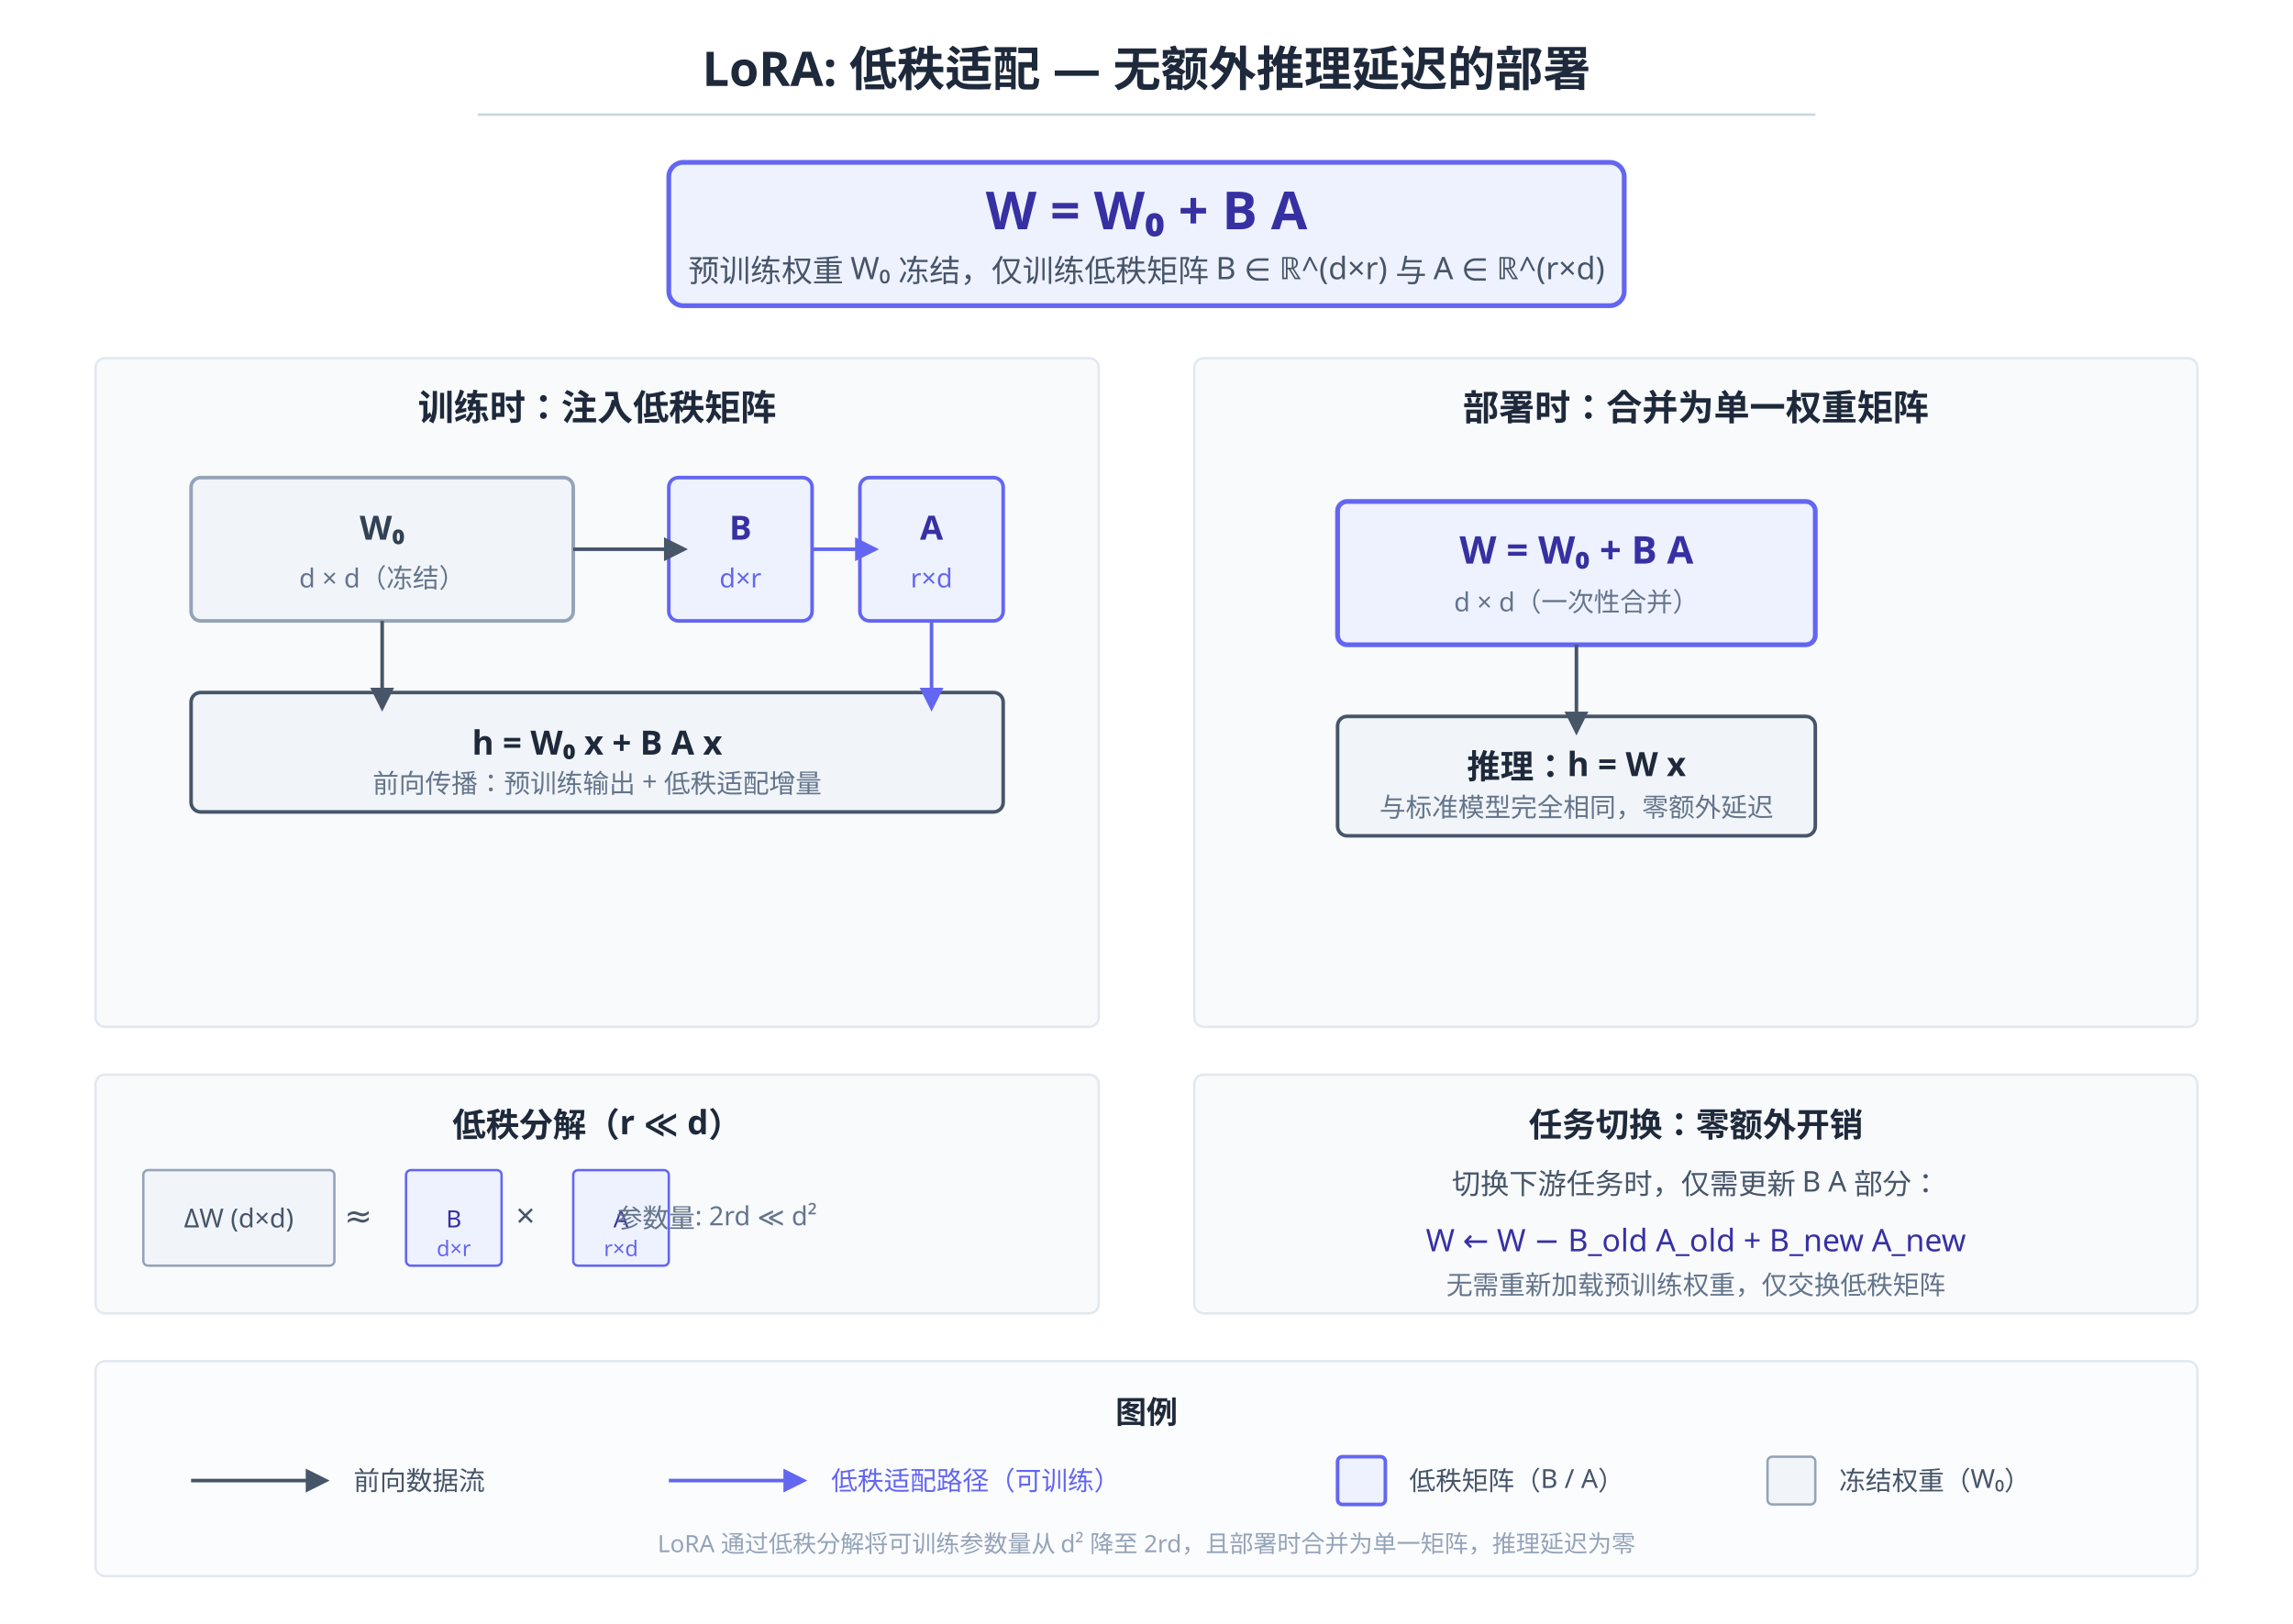
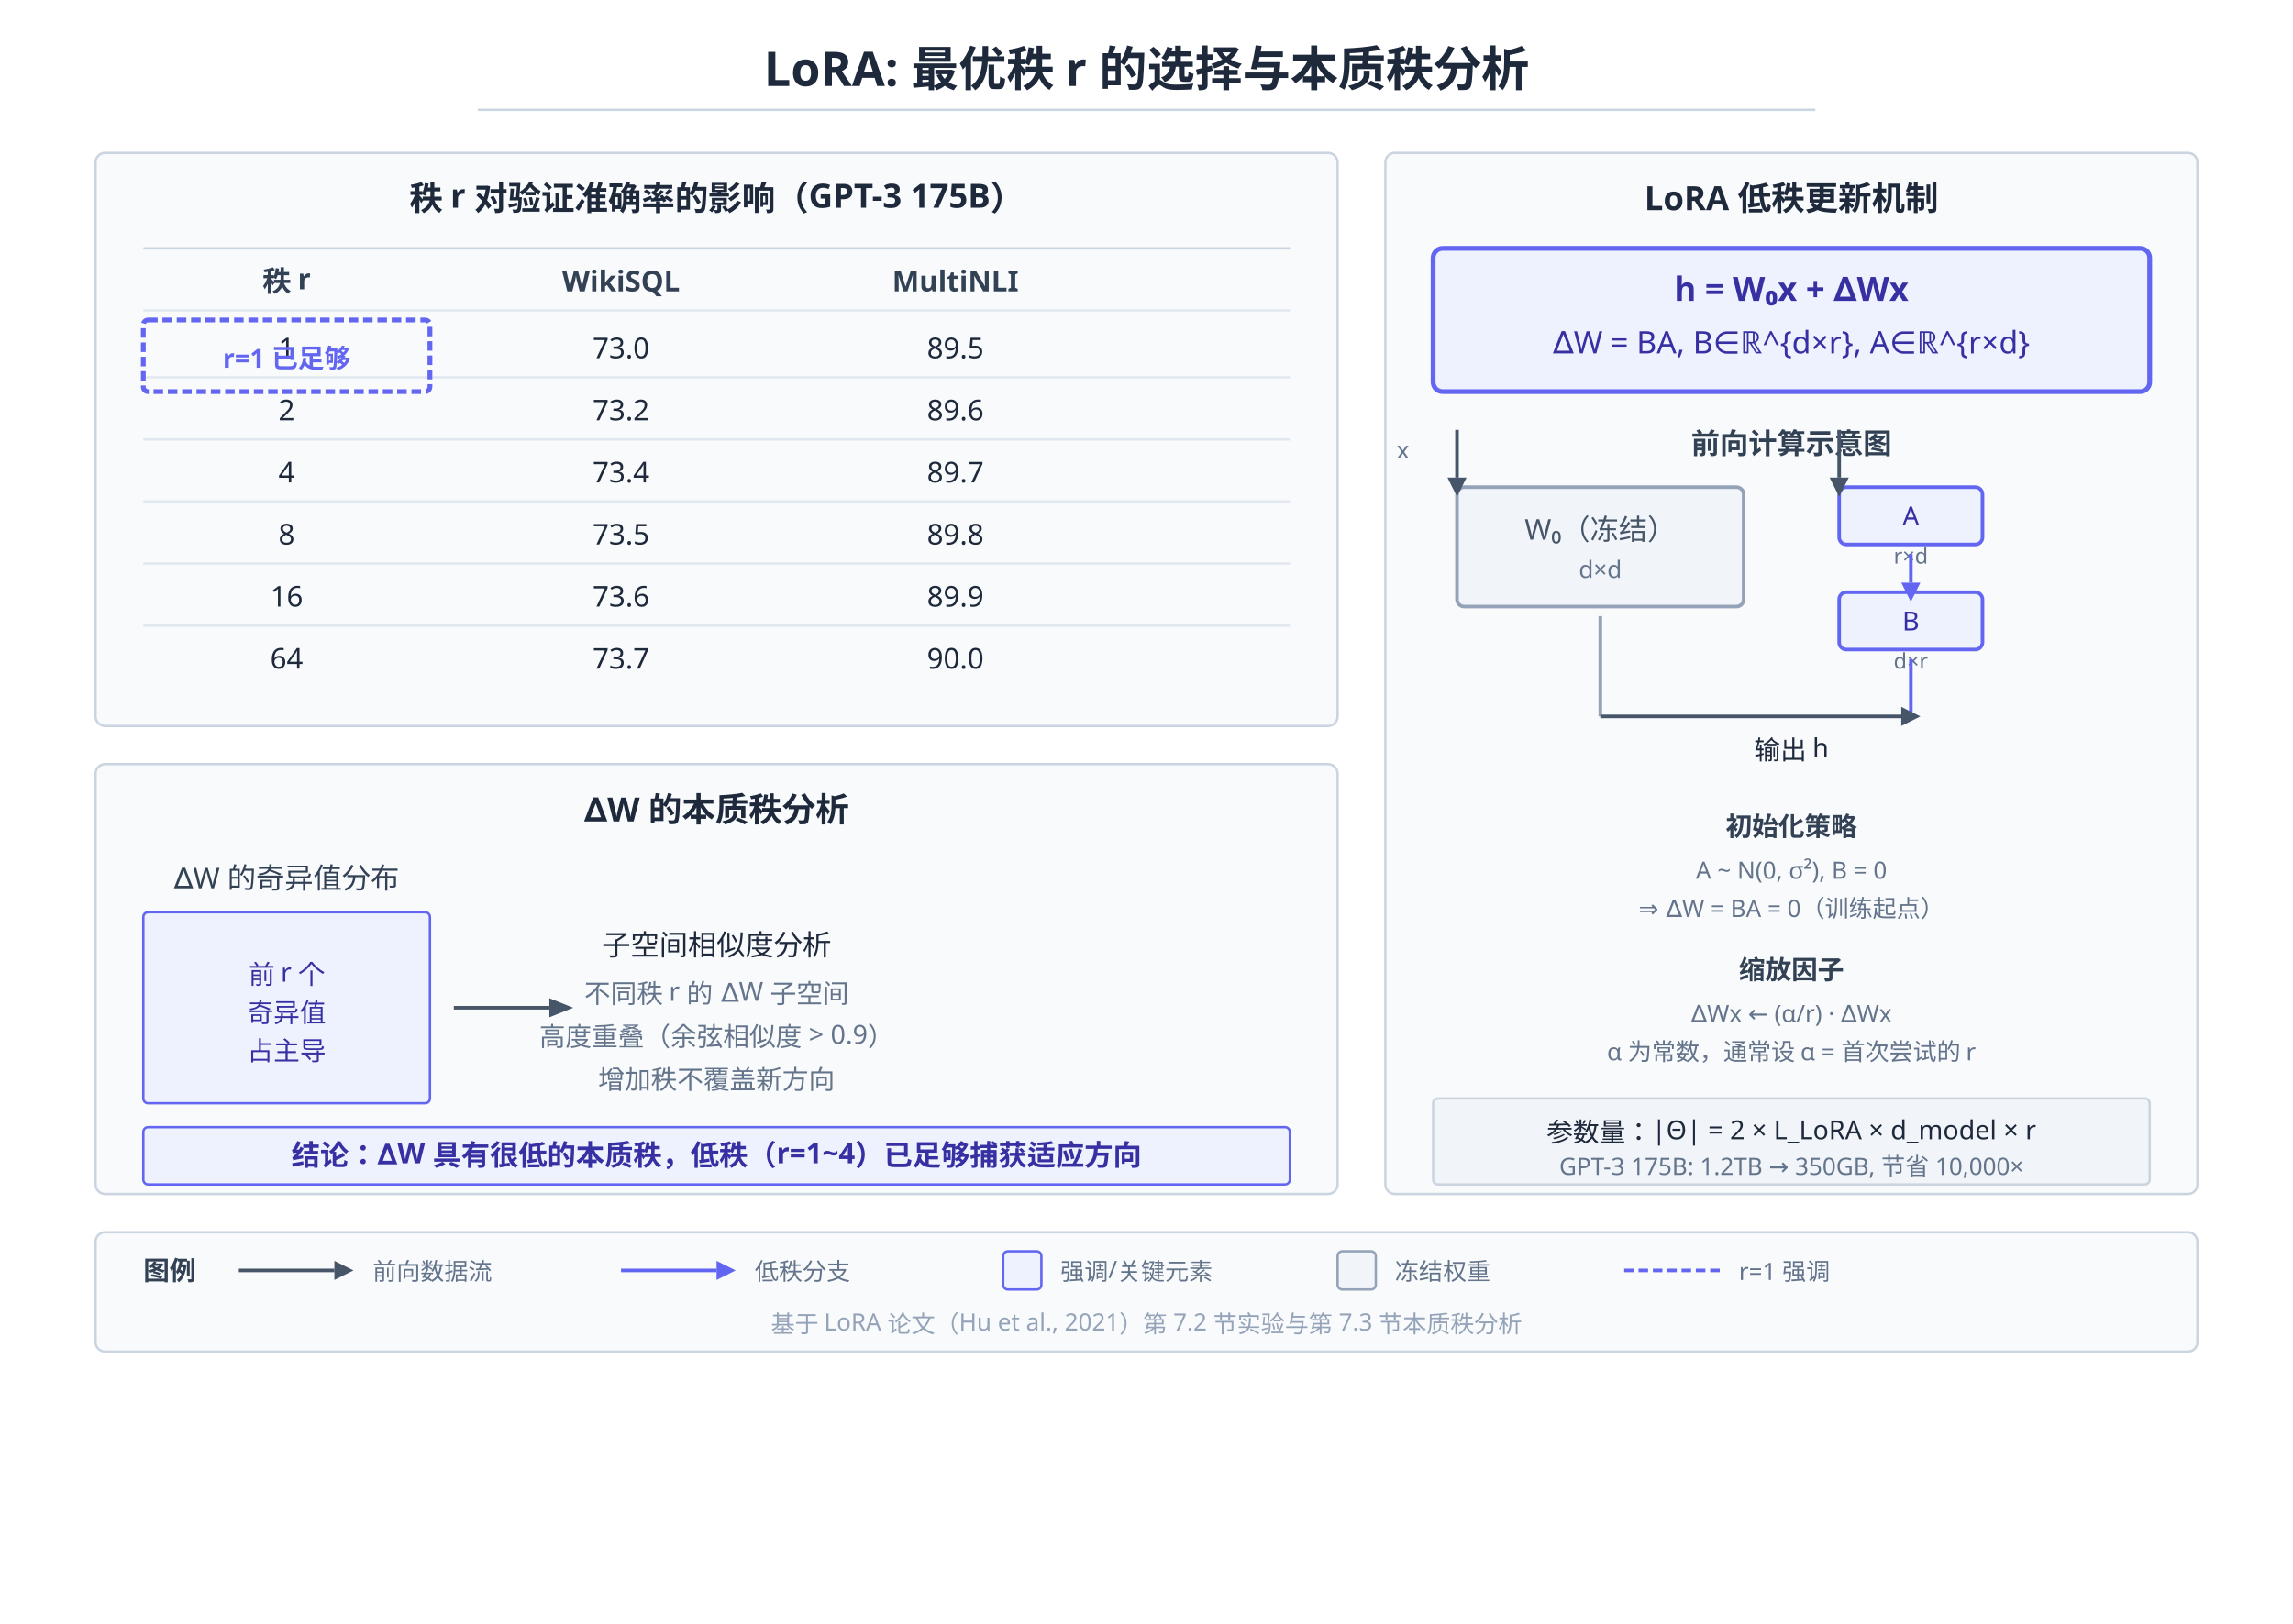
<svg xmlns="http://www.w3.org/2000/svg" viewBox="0 0 960 680" font-family="'Segoe UI','PingFang SC','Microsoft YaHei',sans-serif" width="960" height="680">
  <rect x="0" y="0" width="960" height="680" fill="#ffffff" />
-   <text x="480" y="36" text-anchor="middle" font-size="20" font-weight="bold" fill="#1e293b">LoRA: 低秩适配 — 无额外推理延迟的部署</text>
-   <line x1="200" y1="48" x2="760" y2="48" stroke="#cbd5e1" stroke-width="1" />
-   <rect x="280" y="68" width="400" height="60" rx="6" fill="#eef2ff" stroke="#6366f1" stroke-width="2" />
-   <text x="480" y="96" text-anchor="middle" font-size="22" font-weight="bold" fill="#3730a3">W = W₀ + B A</text>
-   <text x="480" y="118" text-anchor="middle" font-size="13" fill="#475569">预训练权重 W₀ 冻结，仅训练低秩矩阵 B ∈ ℝ^(d×r) 与 A ∈ ℝ^(r×d)</text>
-   <rect x="40" y="150" width="420" height="280" rx="4" fill="#f8fafc" stroke="#e2e8f0" stroke-width="1" />
-   <text x="250" y="176" text-anchor="middle" font-size="15" font-weight="bold" fill="#1e293b">训练时：注入低秩矩阵</text>
-   <rect x="80" y="200" width="160" height="60" rx="4" fill="#f1f5f9" stroke="#94a3b8" stroke-width="1.5" />
-   <text x="160" y="226" text-anchor="middle" font-size="14" font-weight="bold" fill="#334155">W₀</text>
-   <text x="160" y="246" text-anchor="middle" font-size="11" fill="#64748b">d × d（冻结）</text>
-   <rect x="280" y="200" width="60" height="60" rx="4" fill="#eef2ff" stroke="#6366f1" stroke-width="1.5" />
-   <text x="310" y="226" text-anchor="middle" font-size="14" font-weight="bold" fill="#3730a3">B</text>
-   <text x="310" y="246" text-anchor="middle" font-size="11" fill="#6366f1">d×r</text>
-   <rect x="360" y="200" width="60" height="60" rx="4" fill="#eef2ff" stroke="#6366f1" stroke-width="1.5" />
-   <text x="390" y="226" text-anchor="middle" font-size="14" font-weight="bold" fill="#3730a3">A</text>
-   <text x="390" y="246" text-anchor="middle" font-size="11" fill="#6366f1">r×d</text>
-   <line x1="240" y1="230" x2="280" y2="230" stroke="#475569" stroke-width="1.5" />
-   <polygon points="278,225 288,230 278,235" fill="#475569" />
-   <line x1="340" y1="230" x2="360" y2="230" stroke="#6366f1" stroke-width="1.5" />
-   <polygon points="358,225 368,230 358,235" fill="#6366f1" />
-   <rect x="80" y="290" width="340" height="50" rx="4" fill="#f1f5f9" stroke="#475569" stroke-width="1.5" />
-   <text x="250" y="316" text-anchor="middle" font-size="14" font-weight="bold" fill="#1e293b">h = W₀ x + B A x</text>
-   <text x="250" y="332" text-anchor="middle" font-size="11" fill="#64748b">前向传播：预训练输出 + 低秩适配增量</text>
-   <line x1="160" y1="260" x2="160" y2="290" stroke="#475569" stroke-width="1.5" />
-   <polygon points="155,288 160,298 165,288" fill="#475569" />
-   <line x1="390" y1="260" x2="390" y2="290" stroke="#6366f1" stroke-width="1.5" />
-   <polygon points="385,288 390,298 395,288" fill="#6366f1" />
-   <rect x="500" y="150" width="420" height="280" rx="4" fill="#f8fafc" stroke="#e2e8f0" stroke-width="1" />
-   <text x="710" y="176" text-anchor="middle" font-size="15" font-weight="bold" fill="#1e293b">部署时：合并为单一权重矩阵</text>
-   <rect x="560" y="210" width="200" height="60" rx="4" fill="#eef2ff" stroke="#6366f1" stroke-width="2" />
-   <text x="660" y="236" text-anchor="middle" font-size="16" font-weight="bold" fill="#3730a3">W = W₀ + B A</text>
-   <text x="660" y="256" text-anchor="middle" font-size="11" fill="#64748b">d × d（一次性合并）</text>
-   <rect x="560" y="300" width="200" height="50" rx="4" fill="#f1f5f9" stroke="#475569" stroke-width="1.5" />
-   <text x="660" y="326" text-anchor="middle" font-size="14" font-weight="bold" fill="#1e293b">推理：h = W x</text>
-   <text x="660" y="342" text-anchor="middle" font-size="11" fill="#64748b">与标准模型完全相同，零额外延迟</text>
-   <line x1="660" y1="270" x2="660" y2="300" stroke="#475569" stroke-width="1.5" />
-   <polygon points="655,298 660,308 665,298" fill="#475569" />
-   <rect x="500" y="450" width="420" height="100" rx="4" fill="#f8fafc" stroke="#e2e8f0" stroke-width="1" />
-   <text x="710" y="476" text-anchor="middle" font-size="14" font-weight="bold" fill="#1e293b">任务切换：零额外开销</text>
-   <text x="710" y="500" text-anchor="middle" font-size="12" fill="#475569">切换下游任务时，仅需更新 B A 部分：</text>
-   <text x="710" y="524" text-anchor="middle" font-size="13" fill="#3730a3">W ← W − B_old A_old + B_new A_new</text>
-   <text x="710" y="542" text-anchor="middle" font-size="11" fill="#64748b">无需重新加载预训练权重，仅交换低秩矩阵</text>
-   <rect x="40" y="450" width="420" height="100" rx="4" fill="#f8fafc" stroke="#e2e8f0" stroke-width="1" />
-   <text x="250" y="476" text-anchor="middle" font-size="14" font-weight="bold" fill="#1e293b">低秩分解（r ≪ d）</text>
-   <rect x="60" y="490" width="80" height="40" rx="2" fill="#f1f5f9" stroke="#94a3b8" stroke-width="1" />
-   <text x="100" y="514" text-anchor="middle" font-size="11" fill="#475569">ΔW (d×d)</text>
-   <text x="150" y="514" text-anchor="middle" font-size="14" fill="#475569">≈</text>
-   <rect x="170" y="490" width="40" height="40" rx="2" fill="#eef2ff" stroke="#6366f1" stroke-width="1" />
-   <text x="190" y="514" text-anchor="middle" font-size="10" fill="#3730a3">B</text>
-   <text x="190" y="526" text-anchor="middle" font-size="9" fill="#6366f1">d×r</text>
-   <text x="220" y="514" text-anchor="middle" font-size="14" fill="#475569">×</text>
-   <rect x="240" y="490" width="40" height="40" rx="2" fill="#eef2ff" stroke="#6366f1" stroke-width="1" />
-   <text x="260" y="514" text-anchor="middle" font-size="10" fill="#3730a3">A</text>
-   <text x="260" y="526" text-anchor="middle" font-size="9" fill="#6366f1">r×d</text>
-   <text x="300" y="514" text-anchor="middle" font-size="11" fill="#64748b">参数量: 2rd ≪ d²</text>
-   <rect x="40" y="570" width="880" height="90" rx="4" fill="#fbfcfe" stroke="#e2e8f0" stroke-width="1" />
-   <text x="480" y="596" text-anchor="middle" font-size="13" font-weight="bold" fill="#1e293b">图例</text>
-   <line x1="80" y1="620" x2="130" y2="620" stroke="#475569" stroke-width="1.5" />
-   <polygon points="128,615 138,620 128,625" fill="#475569" />
-   <text x="148" y="624" text-anchor="start" font-size="11" fill="#475569">前向数据流</text>
-   <line x1="280" y1="620" x2="330" y2="620" stroke="#6366f1" stroke-width="1.5" />
-   <polygon points="328,615 338,620 328,625" fill="#6366f1" />
-   <text x="348" y="624" text-anchor="start" font-size="11" fill="#6366f1">低秩适配路径（可训练）</text>
-   <rect x="560" y="610" width="20" height="20" rx="2" fill="#eef2ff" stroke="#6366f1" stroke-width="1.5" />
-   <text x="590" y="624" text-anchor="start" font-size="11" fill="#475569">低秩矩阵（B / A）</text>
-   <rect x="740" y="610" width="20" height="20" rx="2" fill="#f1f5f9" stroke="#94a3b8" stroke-width="1" />
-   <text x="770" y="624" text-anchor="start" font-size="11" fill="#475569">冻结权重（W₀）</text>
-   <text x="480" y="650" text-anchor="middle" font-size="10" fill="#94a3b8">LoRA 通过低秩分解将可训练参数量从 d² 降至 2rd，且部署时合并为单一矩阵，推理延迟为零</text>
+   <text x="480" y="36" font-size="20" font-weight="bold" fill="#1e293b" text-anchor="middle">LoRA: 最优秩 r 的选择与本质秩分析</text>
+   <line x1="200" y1="46" x2="760" y2="46" stroke="#cbd5e1" stroke-width="1" />
+   <rect x="40" y="64" width="520" height="240" fill="#f8fafc" stroke="#cbd5e1" stroke-width="1" rx="4" />
+   <text x="300" y="88" font-size="14" font-weight="bold" fill="#1e293b" text-anchor="middle">秩 r 对验证准确率的影响（GPT-3 175B）</text>
+   <line x1="60" y1="104" x2="540" y2="104" stroke="#cbd5e1" stroke-width="1" />
+   <text x="120" y="122" font-size="12" font-weight="bold" fill="#334155" text-anchor="middle">秩 r</text>
+   <text x="260" y="122" font-size="12" font-weight="bold" fill="#334155" text-anchor="middle">WikiSQL</text>
+   <text x="400" y="122" font-size="12" font-weight="bold" fill="#334155" text-anchor="middle">MultiNLI</text>
+   <line x1="60" y1="130" x2="540" y2="130" stroke="#e2e8f0" stroke-width="1" />
+   <text x="120" y="150" font-size="12" fill="#1e293b" text-anchor="middle">1</text>
+   <text x="260" y="150" font-size="12" fill="#1e293b" text-anchor="middle">73.0</text>
+   <text x="400" y="150" font-size="12" fill="#1e293b" text-anchor="middle">89.5</text>
+   <line x1="60" y1="158" x2="540" y2="158" stroke="#e2e8f0" stroke-width="1" />
+   <text x="120" y="176" font-size="12" fill="#1e293b" text-anchor="middle">2</text>
+   <text x="260" y="176" font-size="12" fill="#1e293b" text-anchor="middle">73.2</text>
+   <text x="400" y="176" font-size="12" fill="#1e293b" text-anchor="middle">89.6</text>
+   <line x1="60" y1="184" x2="540" y2="184" stroke="#e2e8f0" stroke-width="1" />
+   <text x="120" y="202" font-size="12" fill="#1e293b" text-anchor="middle">4</text>
+   <text x="260" y="202" font-size="12" fill="#1e293b" text-anchor="middle">73.4</text>
+   <text x="400" y="202" font-size="12" fill="#1e293b" text-anchor="middle">89.7</text>
+   <line x1="60" y1="210" x2="540" y2="210" stroke="#e2e8f0" stroke-width="1" />
+   <text x="120" y="228" font-size="12" fill="#1e293b" text-anchor="middle">8</text>
+   <text x="260" y="228" font-size="12" fill="#1e293b" text-anchor="middle">73.5</text>
+   <text x="400" y="228" font-size="12" fill="#1e293b" text-anchor="middle">89.8</text>
+   <line x1="60" y1="236" x2="540" y2="236" stroke="#e2e8f0" stroke-width="1" />
+   <text x="120" y="254" font-size="12" fill="#1e293b" text-anchor="middle">16</text>
+   <text x="260" y="254" font-size="12" fill="#1e293b" text-anchor="middle">73.6</text>
+   <text x="400" y="254" font-size="12" fill="#1e293b" text-anchor="middle">89.9</text>
+   <line x1="60" y1="262" x2="540" y2="262" stroke="#e2e8f0" stroke-width="1" />
+   <text x="120" y="280" font-size="12" fill="#1e293b" text-anchor="middle">64</text>
+   <text x="260" y="280" font-size="12" fill="#1e293b" text-anchor="middle">73.7</text>
+   <text x="400" y="280" font-size="12" fill="#1e293b" text-anchor="middle">90.0</text>
+   <rect x="60" y="134" width="120" height="30" fill="none" stroke="#6366f1" stroke-width="2" rx="2" stroke-dasharray="4,2" />
+   <text x="120" y="154" font-size="11" fill="#6366f1" font-weight="bold" text-anchor="middle">r=1 已足够</text>
+   <rect x="40" y="320" width="520" height="180" fill="#f8fafc" stroke="#cbd5e1" stroke-width="1" rx="4" />
+   <text x="300" y="344" font-size="14" font-weight="bold" fill="#1e293b" text-anchor="middle">∆W 的本质秩分析</text>
+   <text x="120" y="372" font-size="12" fill="#334155" text-anchor="middle">∆W 的奇异值分布</text>
+   <rect x="60" y="382" width="120" height="80" fill="#eef2ff" stroke="#6366f1" stroke-width="1" rx="2" />
+   <text x="120" y="412" font-size="11" fill="#3730a3" text-anchor="middle">前 r 个</text>
+   <text x="120" y="428" font-size="11" fill="#3730a3" text-anchor="middle">奇异值</text>
+   <text x="120" y="444" font-size="11" fill="#3730a3" text-anchor="middle">占主导</text>
+   <line x1="190" y1="422" x2="230" y2="422" stroke="#475569" stroke-width="1.5" />
+   <polygon points="230,418 240,422 230,426" fill="#475569" />
+   <text x="300" y="400" font-size="12" fill="#1e293b" text-anchor="middle">子空间相似度分析</text>
+   <text x="300" y="420" font-size="11" fill="#64748b" text-anchor="middle">不同秩 r 的 ∆W 子空间</text>
+   <text x="300" y="438" font-size="11" fill="#64748b" text-anchor="middle">高度重叠（余弦相似度 &gt; 0.9）</text>
+   <text x="300" y="456" font-size="11" fill="#64748b" text-anchor="middle">增加秩不覆盖新方向</text>
+   <rect x="60" y="472" width="480" height="24" fill="#eef2ff" stroke="#6366f1" stroke-width="1" rx="2" />
+   <text x="300" y="488" font-size="12" fill="#3730a3" font-weight="bold" text-anchor="middle">结论：∆W 具有很低的本质秩，低秩（r=1~4）已足够捕获适应方向</text>
+   <rect x="580" y="64" width="340" height="436" fill="#f8fafc" stroke="#cbd5e1" stroke-width="1" rx="4" />
+   <text x="750" y="88" font-size="14" font-weight="bold" fill="#1e293b" text-anchor="middle">LoRA 低秩更新机制</text>
+   <rect x="600" y="104" width="300" height="60" fill="#eef2ff" stroke="#6366f1" stroke-width="2" rx="4" />
+   <text x="750" y="126" font-size="14" font-weight="bold" fill="#3730a3" text-anchor="middle">h = W₀x + ∆Wx</text>
+   <text x="750" y="148" font-size="13" fill="#3730a3" text-anchor="middle">∆W = BA,  B∈ℝ^{d×r}, A∈ℝ^{r×d}</text>
+   <text x="750" y="190" font-size="12" font-weight="bold" fill="#334155" text-anchor="middle">前向计算示意图</text>
+   <rect x="610" y="204" width="120" height="50" fill="#f1f5f9" stroke="#94a3b8" stroke-width="1.5" rx="3" />
+   <text x="670" y="226" font-size="12" fill="#475569" text-anchor="middle">W₀（冻结）</text>
+   <text x="670" y="242" font-size="10" fill="#64748b" text-anchor="middle">d×d</text>
+   <rect x="770" y="204" width="60" height="24" fill="#eef2ff" stroke="#6366f1" stroke-width="1.5" rx="3" />
+   <text x="800" y="220" font-size="11" fill="#3730a3" text-anchor="middle">A</text>
+   <text x="800" y="236" font-size="9" fill="#64748b" text-anchor="middle">r×d</text>
+   <rect x="770" y="248" width="60" height="24" fill="#eef2ff" stroke="#6366f1" stroke-width="1.5" rx="3" />
+   <text x="800" y="264" font-size="11" fill="#3730a3" text-anchor="middle">B</text>
+   <text x="800" y="280" font-size="9" fill="#64748b" text-anchor="middle">d×r</text>
+   <line x1="610" y1="180" x2="610" y2="200" stroke="#475569" stroke-width="1.5" />
+   <polygon points="606,200 610,208 614,200" fill="#475569" />
+   <text x="590" y="192" font-size="10" fill="#64748b" text-anchor="end">x</text>
+   <line x1="770" y1="180" x2="770" y2="200" stroke="#475569" stroke-width="1.5" />
+   <polygon points="766,200 770,208 774,200" fill="#475569" />
+   <line x1="800" y1="232" x2="800" y2="244" stroke="#6366f1" stroke-width="1.5" />
+   <polygon points="796,244 800,252 804,244" fill="#6366f1" />
+   <line x1="800" y1="276" x2="800" y2="300" stroke="#6366f1" stroke-width="1.5" />
+   <line x1="670" y1="258" x2="670" y2="300" stroke="#94a3b8" stroke-width="1.5" />
+   <line x1="670" y1="300" x2="800" y2="300" stroke="#475569" stroke-width="1.5" />
+   <polygon points="796,296 804,300 796,304" fill="#475569" />
+   <text x="750" y="318" font-size="11" fill="#1e293b" text-anchor="middle">输出 h</text>
+   <text x="750" y="350" font-size="11" font-weight="bold" fill="#334155" text-anchor="middle">初始化策略</text>
+   <text x="750" y="368" font-size="10" fill="#64748b" text-anchor="middle">A ~ N(0, σ²),  B = 0</text>
+   <text x="750" y="384" font-size="10" fill="#64748b" text-anchor="middle">⇒ ∆W = BA = 0（训练起点）</text>
+   <text x="750" y="410" font-size="11" font-weight="bold" fill="#334155" text-anchor="middle">缩放因子</text>
+   <text x="750" y="428" font-size="10" fill="#64748b" text-anchor="middle">∆Wx ← (α/r) · ∆Wx</text>
+   <text x="750" y="444" font-size="10" fill="#64748b" text-anchor="middle">α 为常数，通常设 α = 首次尝试的 r</text>
+   <rect x="600" y="460" width="300" height="36" fill="#f1f5f9" stroke="#cbd5e1" stroke-width="1" rx="2" />
+   <text x="750" y="478" font-size="11" fill="#1e293b" text-anchor="middle">参数量：|Θ| = 2 × L_LoRA × d_model × r</text>
+   <text x="750" y="492" font-size="10" fill="#64748b" text-anchor="middle">GPT-3 175B: 1.2TB → 350GB, 节省 10,000×</text>
+   <rect x="40" y="516" width="880" height="50" fill="#f8fafc" stroke="#cbd5e1" stroke-width="1" rx="4" />
+   <text x="60" y="536" font-size="11" font-weight="bold" fill="#334155">图例</text>
+   <line x1="100" y1="532" x2="140" y2="532" stroke="#475569" stroke-width="1.5" />
+   <polygon points="140,528 148,532 140,536" fill="#475569" />
+   <text x="156" y="536" font-size="10" fill="#64748b">前向数据流</text>
+   <line x1="260" y1="532" x2="300" y2="532" stroke="#6366f1" stroke-width="1.5" />
+   <polygon points="300,528 308,532 300,536" fill="#6366f1" />
+   <text x="316" y="536" font-size="10" fill="#64748b">低秩分支</text>
+   <rect x="420" y="524" width="16" height="16" fill="#eef2ff" stroke="#6366f1" stroke-width="1" rx="2" />
+   <text x="444" y="536" font-size="10" fill="#64748b">强调/关键元素</text>
+   <rect x="560" y="524" width="16" height="16" fill="#f1f5f9" stroke="#94a3b8" stroke-width="1" rx="2" />
+   <text x="584" y="536" font-size="10" fill="#64748b">冻结权重</text>
+   <line x1="680" y1="532" x2="720" y2="532" stroke="#6366f1" stroke-width="1.5" stroke-dasharray="4,2" />
+   <text x="728" y="536" font-size="10" fill="#64748b">r=1 强调</text>
+   <text x="480" y="558" font-size="10" fill="#94a3b8" text-anchor="middle">基于 LoRA 论文（Hu et al., 2021）第 7.2 节实验与第 7.3 节本质秩分析</text>
</svg>
